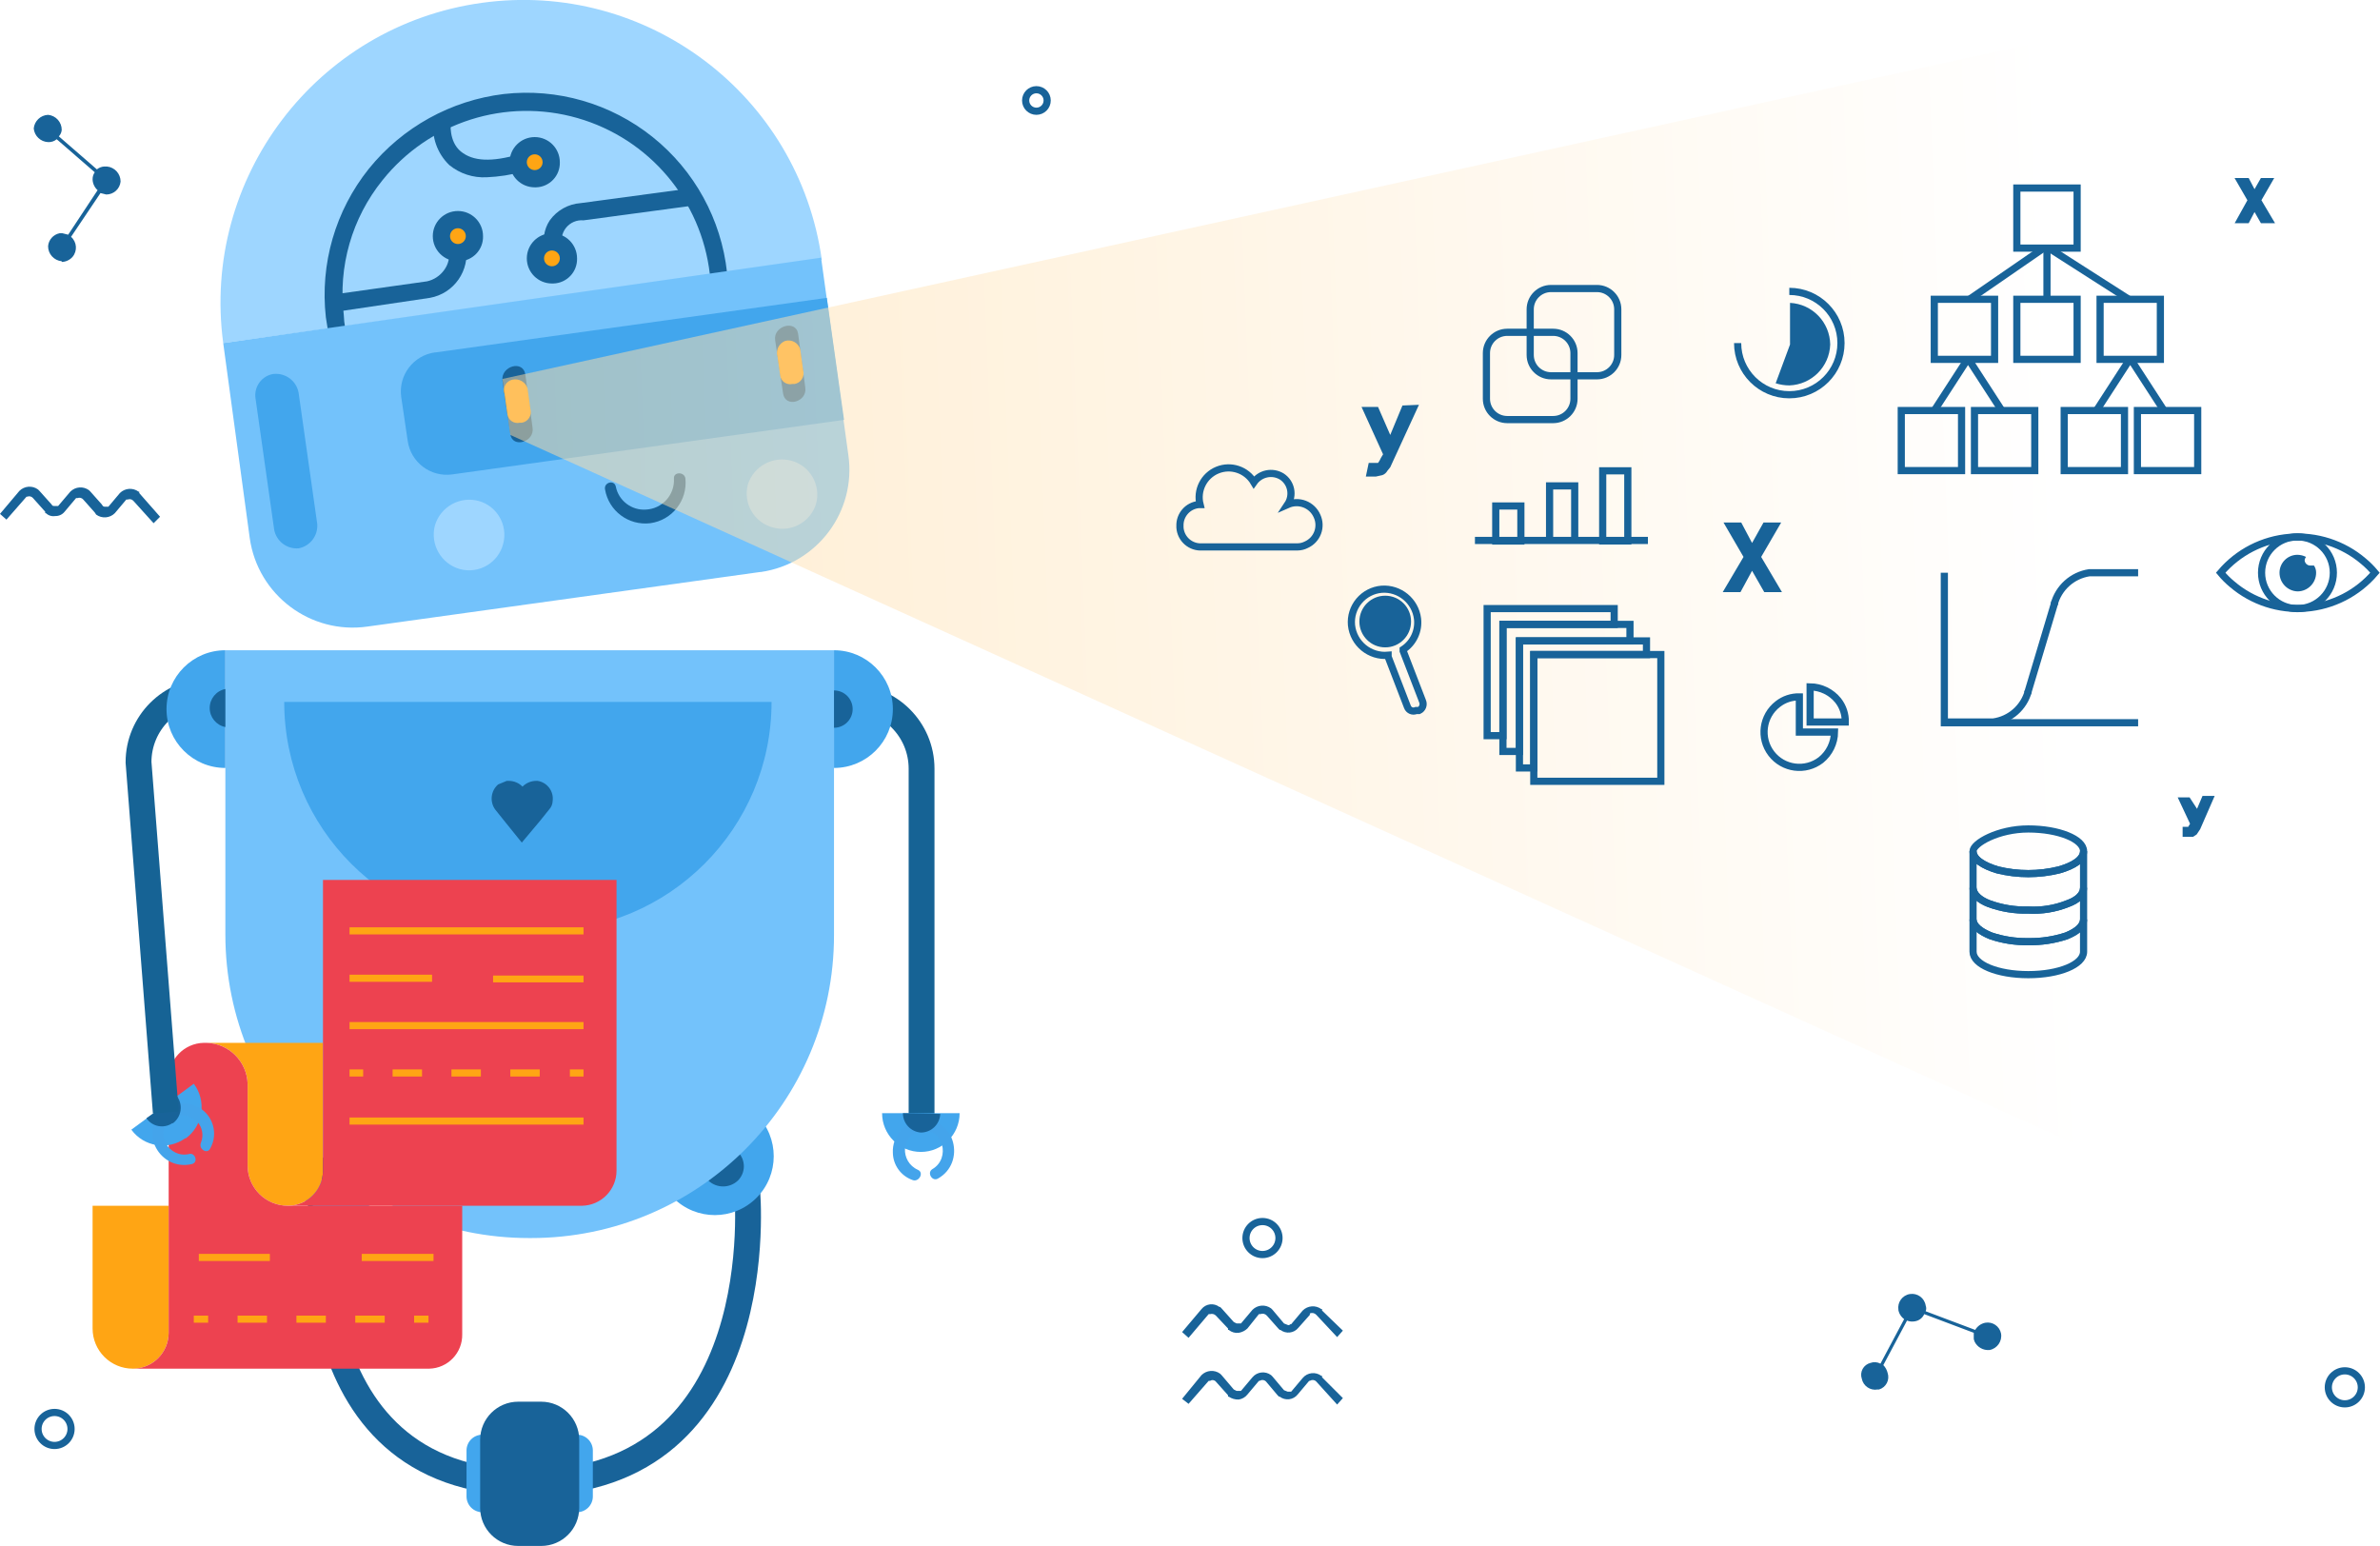
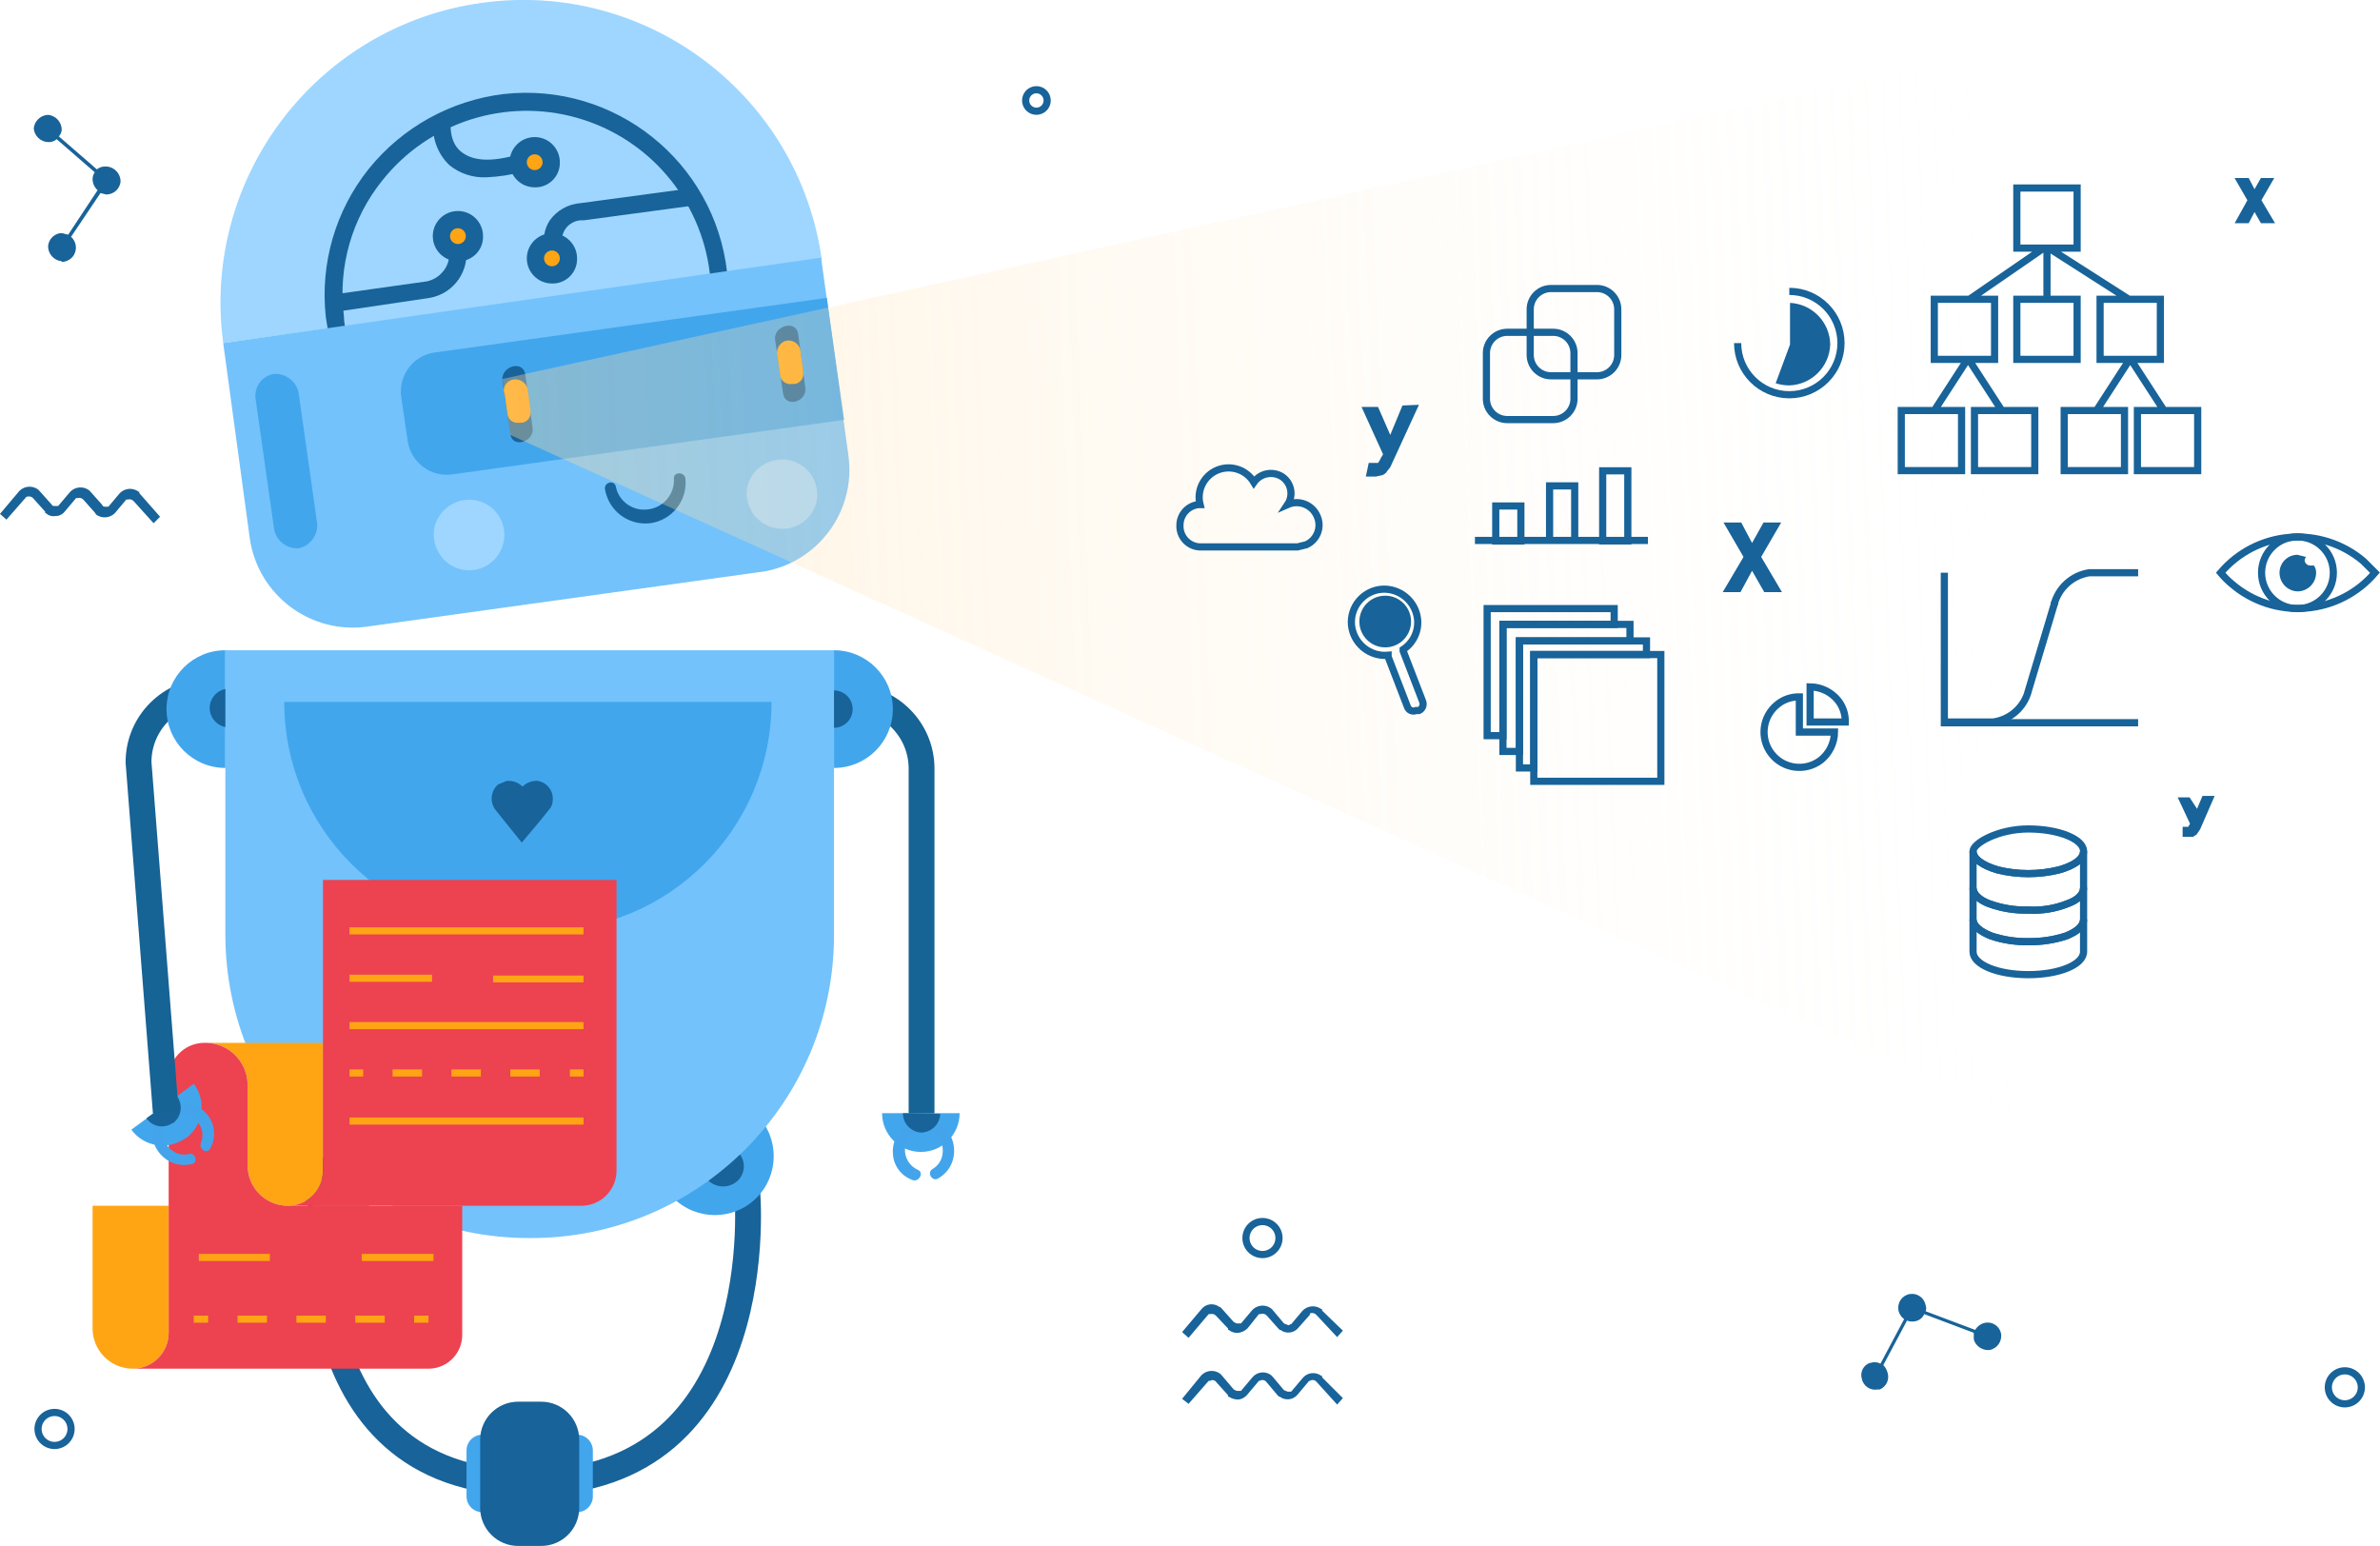
<svg xmlns="http://www.w3.org/2000/svg" id="Layer_1" data-name="Layer 1" viewBox="0 0 331.6 215.4">
  <defs>
    <style>
      .cls-10,.cls-12,.cls-14,.cls-6{fill:none}.cls-14,.cls-15{stroke:#186399}.cls-10,.cls-12,.cls-14,.cls-15,.cls-6{stroke-miterlimit:10}.cls-6{stroke-width:3.6px}.cls-2{fill:#42a6ed}.cls-15,.cls-3{fill:#186399}.cls-4{fill:#9ed6ff}.cls-5{fill:#73c2fb}.cls-6{stroke:#166395}.cls-7{fill:#ffa514}.cls-8{fill:#44a4eb}.cls-9{fill:#ed4250}.cls-10,.cls-12{stroke:#ffa514;stroke-width:.99px}.cls-12{stroke-dasharray:4.1 4.1}
    </style>
-     <linearGradient id="linear-gradient" x1="392.53" x2="97.14" y1="905.02" y2="916.93" gradientTransform="translate(-105.6 -819.4)" gradientUnits="userSpaceOnUse">
-       <stop offset="0" stop-color="#fff" />
+     <linearGradient id="linear-gradient" x1="392.53" x2="97.14" y1="-687.02" y2="-698.93" gradientTransform="matrix(1 0 0 -1 -105.6 -601.39)" gradientUnits="userSpaceOnUse">
+       <stop offset="0" stop-color="#fff" stop-opacity="0" />
      <stop offset="1" stop-color="#ffce80" />
    </linearGradient>
  </defs>
  <path fill="none" stroke="#186399" stroke-miterlimit="10" stroke-width="3.6" d="M44.9 165.7s-5.4 40.9 28.8 40.9 30.4-40.7 30.4-40.7" />
-   <path d="M175 243.5v6.4a2.2 2.2 0 0 1-2.2 2.2 2.2 2.2 0 0 1-2.2-2.2v-6.4a2.2 2.2 0 0 1 2.2-2.2 2.2 2.2 0 0 1 2.2 2.2zM188.2 243.5v6.4a2.2 2.2 0 0 1-2.2 2.2 2.2 2.2 0 0 1-2.2-2.2v-6.4a2.2 2.2 0 0 1 2.2-2.2 2.2 2.2 0 0 1 2.2 2.2z" class="cls-2" transform="translate(-105.6 -41.4)" />
+   <path d="M69.4 202.1v6.4a2.2 2.2 0 0 1-2.2 2.2 2.2 2.2 0 0 1-2.2-2.2v-6.4a2.2 2.2 0 0 1 2.2-2.2 2.2 2.2 0 0 1 2.2 2.2zM82.6 202.1v6.4a2.2 2.2 0 0 1-2.2 2.2 2.2 2.2 0 0 1-2.2-2.2v-6.4a2.2 2.2 0 0 1 2.2-2.2 2.2 2.2 0 0 1 2.2 2.2z" class="cls-2" />
  <rect width="13.8" height="20.1" x="66.9" y="195.3" class="cls-3" rx="5.3" ry="5.3" />
-   <path d="M136.7 89.2a42.2 42.2 0 0 1 36-47.4 42 42 0 0 1 47.4 35.8" class="cls-4" transform="translate(-105.6 -41.4)" />
-   <path d="M158.9 208a8.2 8.2 0 0 1-11.6-11.6" class="cls-2" transform="translate(-105.6 -41.4)" />
-   <path d="M153.9 205.3a2.8 2.8 0 0 1-4-4" class="cls-3" transform="translate(-105.6 -41.4)" />
-   <path d="M211 196.7a8.2 8.2 0 0 1-11.6 11.6" class="cls-2" transform="translate(-105.6 -41.4)" />
-   <path d="M208.4 201.9a2.8 2.8 0 0 1 0 4 3 3 0 0 1-4.1 0" class="cls-3" transform="translate(-105.6 -41.4)" />
-   <path d="M137 132h84.8v39.7a42.2 42.2 0 0 1-42.2 42.2h-.3a42.3 42.3 0 0 1-42.3-42.3z" class="cls-5" transform="translate(-105.6 -41.4)" />
-   <path d="M224.1 138.6a9.9 9.9 0 0 1 9.9 9.9v50.4" class="cls-6" transform="translate(-105.6 -41.4)" />
-   <path d="M221.8 132a8.2 8.2 0 0 1 0 16.4" class="cls-2" transform="translate(-105.6 -41.4)" />
-   <path d="M221.8 137.6a2.6 2.6 0 1 1 0 5.2M151.3 87.5l-.3-1.9a28.1 28.1 0 0 1 6-20.7 28.6 28.6 0 0 1 18.8-10.4 28.1 28.1 0 0 1 31.1 24.9v.4h-2.4v-.2a25.7 25.7 0 0 0-45.6-13.1 25.1 25.1 0 0 0-5.4 18.8 11 11 0 0 0 .2 1.8z" class="cls-3" transform="translate(-105.6 -41.4)" />
-   <path d="M173.4 66.1a7.6 7.6 0 0 1-5.2-1.7 7.4 7.4 0 0 1-2.2-6.3l2.4.4-1.2-.2 1.2.2s-.3 2.6 1.4 4 4.3 1.5 8.1.4l.6 2.4a22.6 22.6 0 0 1-5.1.8zM181.6 76.4a5 5 0 0 1 .6-4.3 5.8 5.8 0 0 1 4.3-2.4l15.6-2.1.4 2.4-15.6 2.1a2.8 2.8 0 0 0-2.9 3.7zM152.7 84.8l-.4-2.4 12.8-1.8a4 4 0 0 0 2.4-1.6 3.5 3.5 0 0 0 .6-2.8l2.4-.5a6.2 6.2 0 0 1-5 7.2z" class="cls-3" transform="translate(-105.6 -41.4)" />
+   <path d="M31.1 47.8A42.2 42.2 0 0 1 67.1.4a42 42 0 0 1 47.4 35.8" class="cls-4" />
+   <path d="M53.3 166.6A8.2 8.2 0 1 1 41.7 155" class="cls-2" />
+   <path d="M48.3 163.9a2.8 2.8 0 0 1-4-4" class="cls-3" />
+   <path d="M105.4 155.3a8.2 8.2 0 1 1-11.6 11.6" class="cls-2" />
+   <path d="M102.8 160.5a2.8 2.8 0 0 1 0 4 3 3 0 0 1-4.1 0" class="cls-3" />
+   <path d="M31.4 90.6h84.8v39.7A42.2 42.2 0 0 1 74 172.5h-.3a42.3 42.3 0 0 1-42.3-42.3z" class="cls-5" />
+   <path d="M118.5 97.2a9.9 9.9 0 0 1 9.9 9.9v50.4" class="cls-6" />
+   <path d="M116.2 90.6a8.2 8.2 0 0 1 0 16.4" class="cls-2" />
+   <path d="M116.2 96.2a2.6 2.6 0 1 1 0 5.2M45.7 46.1l-.3-1.9a28.1 28.1 0 0 1 6-20.7 28.6 28.6 0 0 1 18.8-10.4 28.2 28.2 0 0 1 31.1 24.8v.4h-2.4v-.2a25.7 25.7 0 0 0-45.6-13 25.1 25.1 0 0 0-5.4 18.8 11 11 0 0 0 .2 1.8z" class="cls-3" />
+   <path d="M67.8 24.7a7.6 7.6 0 0 1-5.2-1.7 7.4 7.4 0 0 1-2.2-6.3l2.4.4-1.2-.2 1.2.2s-.3 2.6 1.4 4 4.3 1.5 8.1.4l.6 2.4a22.6 22.6 0 0 1-5.1.8zM76 35a5.1 5.1 0 0 1 .6-4.3 5.8 5.8 0 0 1 4.3-2.4l15.6-2.1.4 2.4-15.6 2.1a2.8 2.8 0 0 0-3 2.5 2.5 2.5 0 0 0 .1 1.2zM47.1 43.4l-.4-2.4 12.8-1.8a4 4 0 0 0 2.4-1.6 3.5 3.5 0 0 0 .6-2.8l2.4-.5a6.2 6.2 0 0 1-5 7.2z" class="cls-3" />
  <circle cx="76.9" cy="36" r="2.3" class="cls-7" />
-   <path d="M182.5 80.9a3.5 3.5 0 1 1 3.5-3.5 3.4 3.4 0 0 1-3.3 3.5zm0-4.6a1.1 1.1 0 1 0 1.1 1.1 1.1 1.1 0 0 0-1.1-1.1z" class="cls-3" transform="translate(-105.6 -41.4)" />
+   <path d="M76.9 39.5a3.5 3.5 0 1 1 3.5-3.5 3.4 3.4 0 0 1-3.3 3.5h-.2zm0-4.6A1.1 1.1 0 1 0 78 36a1.1 1.1 0 0 0-1.1-1.1z" class="cls-3" />
  <circle cx="63.8" cy="32.9" r="2.3" class="cls-7" />
-   <path d="M169.4 77.8a3.5 3.5 0 1 1 3.5-3.5 3.4 3.4 0 0 1-3.3 3.5zm0-4.6a1.1 1.1 0 1 0 1.1 1.1 1.1 1.1 0 0 0-1.1-1.1z" class="cls-3" transform="translate(-105.6 -41.4)" />
+   <path d="M63.8 36.4a3.5 3.5 0 1 1 3.5-3.5 3.4 3.4 0 0 1-3.3 3.5h-.2zm0-4.6a1.1 1.1 0 1 0 1.1 1.1 1.1 1.1 0 0 0-1.1-1.1z" class="cls-3" />
  <circle cx="74.5" cy="22.6" r="2.3" class="cls-7" />
-   <path d="M180.1 67.5a3.5 3.5 0 1 1 3.5-3.5 3.4 3.4 0 0 1-3.3 3.5zm0-4.6a1.1 1.1 0 1 0 1.1 1.1 1.1 1.1 0 0 0-1.1-1.1z" class="cls-3" transform="translate(-105.6 -41.4)" />
-   <path d="M220 77.3l3.8 27.5a14.4 14.4 0 0 1-12.2 16.3h-.1l-54.7 7.6a14.5 14.5 0 0 1-16.4-12.3l-3.7-27.2z" class="cls-5" transform="translate(-105.6 -41.4)" />
-   <path d="M220.8 82.9l2.4 17-54.6 7.6a5.5 5.5 0 0 1-6.2-4.7l-.9-6.1a5.5 5.5 0 0 1 4.7-6.2h.1z" class="cls-2" transform="translate(-105.6 -41.4)" />
-   <path d="M175.6 94.4l1.1 7.5c.3 2 3.4 1.1 3.1-.9l-1-7.4c-.3-2.1-3.4-1.2-3.2.8zM213.6 88.8l1.1 7.4c.3 2.1 3.4 1.2 3.1-.8l-1-7.5c-.3-2-3.5-1.1-3.2.9z" class="cls-3" transform="translate(-105.6 -41.4)" />
-   <path d="M175.9 96.3l.4 2.8a1.4 1.4 0 0 0 1.7 1.2h.3a1.5 1.5 0 0 0 1.2-1.9l-.4-2.9a1.8 1.8 0 0 0-2.1-1.2 1.5 1.5 0 0 0-1.1 2zM213.9 90.9l.4 2.8a1.4 1.4 0 0 0 1.7 1.2h.3a1.5 1.5 0 0 0 1.2-1.9l-.4-2.9a1.7 1.7 0 0 0-2.1-1.2 1.8 1.8 0 0 0-1.1 2.1z" class="cls-7" transform="translate(-105.6 -41.4)" />
-   <path d="M145.2 139.2h67.9a31.9 31.9 0 0 1-31.9 31.9h-4.1a31.9 31.9 0 0 1-31.9-31.9z" class="cls-2" transform="translate(-105.6 -41.4)" />
-   <path d="M199.5 108.1a4.1 4.1 0 0 1-3.9 4.3 4 4 0 0 1-4.2-3.2c-.2-1-1.7-.6-1.5.4a5.7 5.7 0 0 0 6.3 4.7 5.7 5.7 0 0 0 4.9-6.2c-.1-1-1.7-1-1.6 0z" class="cls-3" transform="translate(-105.6 -41.4)" />
-   <path d="M166.2 114.6a5 5 0 0 0 3.5 6.1 4.9 4.9 0 0 0 6-3.5 4.9 4.9 0 0 0-3.4-6 5 5 0 0 0-6.1 3.4zM209.8 108.9a4.9 4.9 0 0 0 3.5 6 4.9 4.9 0 0 0 6-3.3 4.9 4.9 0 0 0-3.4-6 5 5 0 0 0-6.1 3.3z" class="cls-4" transform="translate(-105.6 -41.4)" />
-   <path d="M239.3 196.5a5.4 5.4 0 0 1-10.8 0" class="cls-2" transform="translate(-105.6 -41.4)" />
-   <path d="M236.3 205.6c3.9-2.2 2.4-8.5-2.2-8.1a4.3 4.3 0 0 0-4.1 4.5 4.1 4.1 0 0 0 2.7 3.8c.9.4 1.7-1 .8-1.4-2.5-1.1-2.5-4.9.5-5.4s4.1 3.8 1.5 5.3c-.8.5 0 1.8.8 1.3z" class="cls-8" transform="translate(-105.6 -41.4)" />
-   <path d="M231.4 196.5a2.7 2.7 0 0 0 2.5 2.7 2.7 2.7 0 0 0 2.7-2.6M180.5 150.2a2.5 2.5 0 0 1 2.1 2.8 1.8 1.8 0 0 1-.5 1.2l-1.2 1.5-2.6 3.1-2.5-3.1-1.2-1.5a2.6 2.6 0 0 1 .4-3.5l1.2-.5h.3a2.7 2.7 0 0 1 1.9.8 2.7 2.7 0 0 1 1.9-.8z" class="cls-3" transform="translate(-105.6 -41.4)" />
-   <path d="M143.8 93.5a3.2 3.2 0 0 1 3.4 2.6l2.6 18.3a3.2 3.2 0 0 1-2.6 3.4 3.2 3.2 0 0 1-3.4-2.6l-2.6-18.3a3 3 0 0 1 2.5-3.4z" class="cls-2" transform="translate(-105.6 -41.4)" />
-   <path d="M150.6 186.7v17.8a4.9 4.9 0 0 1-4.9 4.9 5.6 5.6 0 0 1-5.6-5.6v-11.4a5.9 5.9 0 0 0-5.7-5.7zM129.1 209.4v17.7a5 5 0 0 1-5 5 5.6 5.6 0 0 1-5.6-5.6v-17.1z" class="cls-7" transform="translate(-105.6 -41.4)" />
-   <path d="M191.5 164v40.5a4.9 4.9 0 0 1-4.8 4.9h-41a4.9 4.9 0 0 0 4.9-4.9V164z" class="cls-9" transform="translate(-105.6 -41.4)" />
-   <path d="M170 209.4v17.9a4.7 4.7 0 0 1-4.6 4.8h-41.3a5 5 0 0 0 5-5v-35.3a5 5 0 0 1 4.9-5.1h.4a5.9 5.9 0 0 1 5.7 5.7v11.4a5.6 5.6 0 0 0 5.6 5.6H170z" class="cls-9" transform="translate(-105.6 -41.4)" />
-   <path d="M132.6 192.4a5.4 5.4 0 0 1-1.1 7.6h-.1a5.4 5.4 0 0 1-7.5-1.2" class="cls-2" transform="translate(-105.6 -41.4)" />
-   <path d="M134.9 201.4a4.2 4.2 0 0 0-1.6-5.7h-.1a4.2 4.2 0 0 0-4.8.4c-3.6 3-.5 8.5 3.9 7.5 1-.2.5-1.7-.4-1.4-2.7.6-4.8-2.8-2.7-4.7a2.7 2.7 0 0 1 3.8.2h.1a2.8 2.8 0 0 1 .5 2.9c-.4.9.9 1.7 1.3.8z" class="cls-8" transform="translate(-105.6 -41.4)" />
-   <path d="M126 197.2a2.6 2.6 0 0 0 3.6.7h.1a2.7 2.7 0 0 0 .6-3.7" class="cls-3" transform="translate(-105.6 -41.4)" />
-   <path d="M128.7 196.4l-3.8-48.8a9.9 9.9 0 0 1 9.9-9.9" class="cls-6" transform="translate(-105.6 -41.4)" />
-   <path d="M137 148.4a8.2 8.2 0 1 1 0-16.4" class="cls-2" transform="translate(-105.6 -41.4)" />
-   <path d="M137 137.4a2.7 2.7 0 0 0 0 5.3" class="cls-3" transform="translate(-105.6 -41.4)" />
+   <path d="M74.5 26.1a3.5 3.5 0 1 1 3.5-3.5 3.4 3.4 0 0 1-3.3 3.5h-.2zm0-4.6a1.1 1.1 0 1 0 1.1 1.1 1.1 1.1 0 0 0-1.1-1.1z" class="cls-3" />
+   <path d="M114.4 35.9l3.8 27.5A14.4 14.4 0 0 1 106 79.7h-.1l-54.7 7.6A14.5 14.5 0 0 1 34.8 75l-3.7-27.2z" class="cls-5" />
+   <path d="M115.2 41.5l2.4 17L63 66.1a5.5 5.5 0 0 1-6.2-4.7l-.9-6.1a5.5 5.5 0 0 1 4.7-6.2h.1z" class="cls-2" />
+   <path d="M70 53l1.1 7.5c.3 2 3.4 1.1 3.1-.9l-1-7.4c-.3-2.1-3.4-1.2-3.2.8zM108 47.4l1.1 7.4c.3 2.1 3.4 1.2 3.1-.8l-1-7.5c-.3-2-3.5-1.1-3.2.9z" class="cls-3" />
+   <path d="M70.3 54.9l.4 2.8a1.4 1.4 0 0 0 1.6 1.2h.4a1.4 1.4 0 0 0 1.2-1.7V57l-.4-2.9a1.8 1.8 0 0 0-2.1-1.2 1.6 1.6 0 0 0-1.2 1.8.3.3 0 0 1 .1.2zM108.3 49.5l.4 2.8a1.4 1.4 0 0 0 1.6 1.2h.4a1.4 1.4 0 0 0 1.2-1.7v-.2l-.4-2.9a1.7 1.7 0 0 0-2.1-1.2 1.8 1.8 0 0 0-1.1 2.1z" class="cls-7" />
+   <path d="M39.6 97.8h67.9a31.9 31.9 0 0 1-31.9 31.9h-4.1a31.9 31.9 0 0 1-31.9-31.9z" class="cls-2" />
+   <path d="M93.9 66.7A4.1 4.1 0 0 1 90 71a4 4 0 0 1-4.2-3.2c-.2-1-1.7-.6-1.5.4a5.7 5.7 0 0 0 6.3 4.7 5.7 5.7 0 0 0 4.9-6.2c-.1-1-1.7-1-1.6 0z" class="cls-3" />
+   <path d="M60.6 73.2a5 5 0 0 0 3.5 6.1 4.9 4.9 0 0 0 6-3.5 4.9 4.9 0 0 0-3.4-6 5 5 0 0 0-6.1 3.4zM104.2 67.5a4.9 4.9 0 0 0 3.5 6 4.9 4.9 0 0 0 6-3.3 4.9 4.9 0 0 0-3.4-6 5 5 0 0 0-6.1 3.3z" class="cls-4" />
+   <path d="M133.7 155.1a5.4 5.4 0 1 1-10.8 0" class="cls-2" />
+   <path d="M130.7 164.2c3.9-2.2 2.4-8.5-2.2-8.1a4.3 4.3 0 0 0-4.1 4.5 4.1 4.1 0 0 0 2.7 3.8c.9.4 1.7-1 .8-1.4-2.5-1.1-2.5-4.9.5-5.4s4.1 3.8 1.5 5.3c-.8.5 0 1.8.8 1.3z" class="cls-8" />
+   <path d="M125.8 155.1a2.7 2.7 0 0 0 2.5 2.7 2.7 2.7 0 0 0 2.7-2.6M74.9 108.8a2.5 2.5 0 0 1 2.1 2.8 1.8 1.8 0 0 1-.5 1.2l-1.2 1.5-2.6 3.1-2.5-3.1-1.2-1.5a2.6 2.6 0 0 1 .4-3.5l1.2-.5h.3a2.7 2.7 0 0 1 1.9.8 2.7 2.7 0 0 1 1.9-.8z" class="cls-3" />
+   <path d="M38.2 52.1a3.3 3.3 0 0 1 3.4 2.6L44.2 73a3.3 3.3 0 0 1-2.6 3.4 3.3 3.3 0 0 1-3.4-2.6l-2.6-18.3a3.1 3.1 0 0 1 2.5-3.4z" class="cls-2" />
+   <path d="M45 145.3v17.8a4.9 4.9 0 0 1-4.9 4.9 5.6 5.6 0 0 1-5.6-5.6V151a5.9 5.9 0 0 0-5.7-5.7zM23.5 168v17.7a5 5 0 0 1-5 5 5.6 5.6 0 0 1-5.6-5.6V168z" class="cls-7" />
+   <path d="M85.9 122.6v40.5a4.9 4.9 0 0 1-4.8 4.9h-41a4.9 4.9 0 0 0 4.9-4.9v-40.5z" class="cls-9" />
+   <path d="M64.4 168v17.9a4.7 4.7 0 0 1-4.6 4.8H18.5a5 5 0 0 0 5-5v-35.3a5 5 0 0 1 4.9-5.1h.4a5.9 5.9 0 0 1 5.7 5.7v11.4a5.6 5.6 0 0 0 5.6 5.6h24.3z" class="cls-9" />
+   <path d="M27 151a5.4 5.4 0 0 1-1.1 7.6h-.1a5.4 5.4 0 0 1-7.5-1.2" class="cls-2" />
+   <path d="M29.3 160a4.2 4.2 0 0 0-1.6-5.7h-.1a4.2 4.2 0 0 0-4.8.4c-3.6 3-.5 8.5 3.9 7.5 1-.2.5-1.7-.4-1.4-2.7.6-4.8-2.8-2.7-4.7a2.7 2.7 0 0 1 3.8.2h.1a2.8 2.8 0 0 1 .5 2.9c-.4.9.9 1.7 1.3.8z" class="cls-8" />
+   <path d="M20.4 155.8a2.6 2.6 0 0 0 3.6.7h.1a2.7 2.7 0 0 0 .6-3.7" class="cls-3" />
+   <path d="M23.1 155l-3.8-48.8a9.9 9.9 0 0 1 9.9-9.9" class="cls-6" />
+   <path d="M31.4 107a8.2 8.2 0 1 1 0-16.4" class="cls-2" />
+   <path d="M31.4 96a2.7 2.7 0 0 0 0 5.3" class="cls-3" />
  <path d="M48.7 129.7h32.6" class="cls-10" />
  <path fill="none" stroke="#ffa514" stroke-miterlimit="10" stroke-width=".95" d="M68.7 136.4h12.6" />
  <path d="M48.7 136.3h11.5M48.7 142.9h32.6M48.7 149.5h1.9" class="cls-10" />
  <path d="M54.7 149.5h22.6" class="cls-12" />
  <path d="M79.4 149.5h1.9M27.7 175.2h9.9M50.4 175.2h10M27 183.8h2" class="cls-10" />
  <path d="M33.1 183.8h22.6" class="cls-12" />
  <path d="M57.7 183.8h2M48.7 156.2h32.6" class="cls-10" />
  <path fill="url(#linear-gradient)" d="M310.9 0L70 52.8l1.1 7.8 239.8 108.7V0z" opacity=".5" style="isolation:isolate" />
-   <path d="M395.9 160c0 1.1-1.3 2-3.4 2.6a17.9 17.9 0 0 1-8.6 0c-2-.6-3.4-1.5-3.4-2.6s3.5-3.1 7.7-3.1 7.7 1.4 7.7 3.1z" class="cls-14" transform="translate(-105.6 -41.4)" />
-   <path d="M395.9 160v5.1c0 .9-.8 1.7-2.2 2.2a12.8 12.8 0 0 1-5.5.9 14.8 14.8 0 0 1-5.5-.9c-1.3-.5-2.2-1.3-2.2-2.2V160c0 1.1 1.4 2 3.4 2.6a17.9 17.9 0 0 0 8.6 0c2.1-.6 3.4-1.5 3.4-2.6z" class="cls-14" transform="translate(-105.6 -41.4)" />
-   <path d="M395.9 165.1v4.4c0 .9-.9 1.7-2.4 2.3a15.9 15.9 0 0 1-5.3.8 15.3 15.3 0 0 1-5.2-.8c-1.5-.6-2.5-1.4-2.5-2.3v-4.4c0 .9.9 1.7 2.2 2.2a14.8 14.8 0 0 0 5.5.9 12.8 12.8 0 0 0 5.5-.9c1.4-.5 2.2-1.3 2.2-2.2z" class="cls-14" transform="translate(-105.6 -41.4)" />
-   <path d="M395.9 169.5v4.5c0 1.8-3.4 3.2-7.7 3.2s-7.7-1.4-7.7-3.2v-4.5c0 .9 1 1.7 2.5 2.3a15.3 15.3 0 0 0 5.2.8 15.9 15.9 0 0 0 5.3-.8c1.5-.6 2.4-1.4 2.4-2.3z" class="cls-14" transform="translate(-105.6 -41.4)" />
-   <path d="M297.9 100.7h-27V79.8" class="cls-14" />
-   <path d="M391.8 125.6a6 6 0 0 1 4.9-4.4h6.8M388.2 137.7a5.9 5.9 0 0 1-4.9 4.3h-6.8" class="cls-14" transform="translate(-105.6 -41.4)" />
-   <path d="M286.3 83.9l-3.8 12.7M224.9 84.8V87h-15.5v15.5h-2.2V84.8h17.7z" class="cls-14" />
+   <path d="M290.3 118.6c0 1.1-1.3 2-3.4 2.6a17.9 17.9 0 0 1-8.6 0c-2-.6-3.4-1.5-3.4-2.6s3.5-3.1 7.7-3.1 7.7 1.4 7.7 3.1z" class="cls-14" />
+   <path d="M290.3 118.6v5.1c0 .9-.8 1.7-2.2 2.2a12.8 12.8 0 0 1-5.5.9 14.8 14.8 0 0 1-5.5-.9c-1.3-.5-2.2-1.3-2.2-2.2v-5.1c0 1.1 1.4 2 3.4 2.6a17.9 17.9 0 0 0 8.6 0c2.1-.6 3.4-1.5 3.4-2.6z" class="cls-14" />
+   <path d="M290.3 123.7v4.4c0 .9-.9 1.7-2.4 2.3a15.9 15.9 0 0 1-5.3.8 15.3 15.3 0 0 1-5.2-.8c-1.5-.6-2.5-1.4-2.5-2.3v-4.4c0 .9.9 1.7 2.2 2.2a14.8 14.8 0 0 0 5.5.9 12.8 12.8 0 0 0 5.5-.9c1.4-.5 2.2-1.3 2.2-2.2z" class="cls-14" />
+   <path d="M290.3 128.1v4.5c0 1.8-3.4 3.2-7.7 3.2s-7.7-1.4-7.7-3.2v-4.5c0 .9 1 1.7 2.5 2.3a15.3 15.3 0 0 0 5.2.8 15.9 15.9 0 0 0 5.3-.8c1.5-.6 2.4-1.4 2.4-2.3zM297.9 100.7h-27V79.8M286.2 84.2a6 6 0 0 1 4.9-4.4h6.8" class="cls-14" />
+   <path d="M282.6 96.3a5.9 5.9 0 0 1-4.9 4.3h-6.8M286.3 83.9l-3.8 12.7M224.9 84.8V87h-15.5v15.5h-2.2V84.8h17.7z" class="cls-14" />
  <path d="M227.1 87v2.3h-15.4v15.4h-2.3V87h17.7z" class="cls-14" />
  <path d="M229.4 89.3v1.9h-15.7V107h-2V89.3h17.7z" class="cls-14" />
  <path d="M213.7 91.2h17.7v17.66h-17.7zM223.3 65.6h3.5v9.77h-3.5zM215.9 67.7h3.5v7.6h-3.5zM208.4 70.5h3.5v4.88h-3.5zM205.5 75.3h24.1" class="cls-14" />
  <rect width="12.2" height="12.16" x="213.2" y="40.2" class="cls-14" rx="2.9" ry="2.9" />
  <rect width="12.2" height="12.16" x="207.1" y="46.3" class="cls-14" rx="2.9" ry="2.9" />
-   <path d="M281 26.2h8.4v8.37H281zM269.5 41.7h8.4v8.37h-8.4zM281 41.7h8.4v8.37H281zM292.6 41.7h8.4v8.37h-8.4zM275.1 57.2h8.4v8.37h-8.4zM264.9 57.2h8.4v8.37h-8.4zM297.8 57.2h8.4v8.37h-8.4zM287.6 57.2h8.4v8.37h-8.4zM285.2 34.6v7.1" class="cls-14" />
-   <path d="M402.2 83.1L391.1 76" class="cls-14" transform="translate(-105.6 -41.4)" />
-   <path d="M274.4 41.7l10.3-7.1M269.5 57.2l4.6-7.1M274.3 50.1l4.6 7.1M292.1 57.2l4.6-7.1M296.9 50.1l4.6 7.1" class="cls-14" />
-   <path d="M349.7 118.1l1.9-3.4h1.3l-2.5 4.3 2.6 4.4h-1.3l-2-3.5-1.9 3.5h-1.3l2.6-4.4-2.5-4.3h1.3zM419.7 68.8l1.2-2.1h.7l-1.5 2.6 1.6 2.7h-.8l-1.2-2.1-1.1 2.1h-.8l1.5-2.7-1.5-2.6h.8z" class="cls-15" transform="translate(-105.6 -41.4)" />
-   <path d="M303.3 97.8l-4 8.7-.4.5a1.3 1.3 0 0 1-.7.6l-.9.2h-1.4l.4-1.9h1.3l.2-.3.2-.4.3-.5-3-6.6h2.3l1.7 3.9 1.7-4.1z" class="cls-3" transform="translate(-105.6 -41.4)" />
-   <path d="M411.7 155v.4l1.1-2.6h.6l-1.7 3.9-.2.3-.2.3-.3.2h-.8v-.4h.5l.2-.2h.1v-.2l.3-.5-1.5-3.2h.6z" class="cls-15" transform="translate(-105.6 -41.4)" />
-   <path d="M356.3 143.4v-4.9a4.7 4.7 0 0 0-3 1 4.9 4.9 0 0 0 6 7.8 5.1 5.1 0 0 0 1.9-3.9z" class="cls-14" transform="translate(-105.6 -41.4)" />
-   <path d="M362.7 142a4.7 4.7 0 0 0-1-3 5.1 5.1 0 0 0-3.9-1.9v4.9zM347.7 89.2a7.2 7.2 0 1 0 7.2-7.2" class="cls-14" transform="translate(-105.6 -41.4)" />
-   <path d="M360.6 89.4a5.9 5.9 0 0 1-5.7 5.7 6.3 6.3 0 0 1-1.9-.3l2-5.4v-5.8a5.9 5.9 0 0 1 5.6 5.8z" class="cls-3" transform="translate(-105.6 -41.4)" />
-   <path d="M303.2 140.4h-.3a.9.9 0 0 1-1.2-.5l-2.7-7v-.2a4.7 4.7 0 0 1-5.1-4.2 4.6 4.6 0 0 1 4.2-5 4.7 4.7 0 0 1 5 4.1 4.5 4.5 0 0 1-2 4.3v.2l2.7 7a1 1 0 0 1-.5 1.3z" class="cls-14" transform="translate(-105.6 -41.4)" />
+   <path d="M281 26.2h8.4v8.37H281zM269.5 41.7h8.4v8.37h-8.4zM281 41.7h8.4v8.37H281zM292.6 41.7h8.4v8.37h-8.4zM275.1 57.2h8.4v8.37h-8.4zM264.9 57.2h8.4v8.37h-8.4zM297.8 57.2h8.4v8.37h-8.4zM287.6 57.2h8.4v8.37h-8.4zM285.2 34.6v7.1M296.6 41.7l-11.1-7.1M274.4 41.7l10.3-7.1M269.5 57.2l4.6-7.1M274.3 50.1l4.6 7.1M292.1 57.2l4.6-7.1M296.9 50.1l4.6 7.1" class="cls-14" />
+   <path d="M244.1 76.7l1.9-3.4h1.3l-2.5 4.3 2.6 4.4h-1.3l-2-3.5-1.9 3.5h-1.3l2.6-4.4-2.5-4.3h1.3zM314.1 27.4l1.2-2.1h.7l-1.5 2.6 1.6 2.7h-.8l-1.2-2.1-1.1 2.1h-.8l1.5-2.7-1.5-2.6h.8z" class="cls-15" />
+   <path d="M197.7 56.4l-4 8.7-.4.5a1.3 1.3 0 0 1-.7.6l-.9.2h-1.4l.4-1.9h1.3l.2-.3.2-.4.3-.5-3-6.6h2.3l1.7 3.9 1.7-4.1z" class="cls-3" />
+   <path d="M306.1 113.6v.4l1.1-2.6h.6l-1.7 3.9-.2.3-.2.3-.3.2h-.8v-.4h.5l.2-.2h.1v-.2l.3-.5-1.5-3.2h.6z" class="cls-15" />
+   <path d="M250.7 102v-4.9a4.7 4.7 0 0 0-3 1 4.9 4.9 0 0 0 6 7.8 5.1 5.1 0 0 0 1.9-3.9z" class="cls-14" />
+   <path d="M257.1 100.6a4.7 4.7 0 0 0-1-3 5.1 5.1 0 0 0-3.9-1.9v4.9zM242.1 47.8a7.2 7.2 0 1 0 7.2-7.2" class="cls-14" />
+   <path d="M255 48a5.9 5.9 0 0 1-5.7 5.7 6.3 6.3 0 0 1-1.9-.3l2-5.4v-5.8A5.9 5.9 0 0 1 255 48z" class="cls-3" />
+   <path d="M197.6 99h-.3a.9.9 0 0 1-1.2-.5l-2.7-7v-.2a4.7 4.7 0 0 1-5.1-4.2 4.6 4.6 0 0 1 4.2-5 4.7 4.7 0 0 1 5 4.1 4.5 4.5 0 0 1-2 4.3v.2l2.7 7a1 1 0 0 1-.5 1.3z" class="cls-14" />
  <circle cx="193" cy="86.6" r="3.6" class="cls-3" />
-   <path d="M287.6 117.3a2.7 2.7 0 0 1-1.2.3h-13.3a2.9 2.9 0 0 1-3.1-2.7v-.2a2.9 2.9 0 0 1 2.6-3h.2a4.1 4.1 0 0 1 7.5-3.1 2.9 2.9 0 0 1 3.9-.8 2.8 2.8 0 0 1 .8 3.9 3.1 3.1 0 0 1 4.1 1.6 3 3 0 0 1-1.5 4z" class="cls-14" transform="translate(-105.6 -41.4)" />
-   <path d="M428.3 121.2a2.6 2.6 0 0 1-2.6 2.6 2.6 2.6 0 0 1-2.5-2.6 2.5 2.5 0 0 1 2.5-2.5 2.7 2.7 0 0 1 1.2.3.8.8 0 0 0-.2.5.8.8 0 0 0 .8.7h.5a1.7 1.7 0 0 1 .3 1z" class="cls-3" transform="translate(-105.6 -41.4)" />
-   <path d="M436.5 121.2a14.1 14.1 0 0 1-19.9 1.6 12.1 12.1 0 0 1-1.6-1.6 14.1 14.1 0 0 1 19.9-1.6 12.1 12.1 0 0 1 1.6 1.6z" class="cls-14" transform="translate(-105.6 -41.4)" />
+   <path d="M182 75.9l-1.2.3h-13.3a2.9 2.9 0 0 1-3.1-2.7v-.2a2.9 2.9 0 0 1 2.6-3h.2a4.1 4.1 0 0 1 7.5-3.1 2.9 2.9 0 0 1 3.9-.8 2.8 2.8 0 0 1 .8 3.9 3.1 3.1 0 0 1 4.1 1.6 3 3 0 0 1-1.5 4z" class="cls-14" />
+   <path d="M322.7 79.8a2.6 2.6 0 0 1-2.6 2.6 2.6 2.6 0 0 1-2.5-2.6 2.5 2.5 0 0 1 2.5-2.5l1.2.3a.8.8 0 0 0-.2.5.8.8 0 0 0 .8.7h.5a1.7 1.7 0 0 1 .3 1z" class="cls-3" />
+   <path d="M330.9 79.8a14.1 14.1 0 0 1-19.9 1.6 12.1 12.1 0 0 1-1.6-1.6 14.1 14.1 0 0 1 19.9-1.6z" class="cls-14" />
  <circle cx="320.1" cy="79.8" r="5" class="cls-14" />
  <circle cx="144.4" cy="14" r="1.5" class="cls-14" />
  <circle cx="175.9" cy="172.5" r="2.3" class="cls-14" />
  <circle cx="326.7" cy="193.3" r="2.3" class="cls-14" />
  <circle cx="7.6" cy="199.1" r="2.3" class="cls-14" />
-   <path d="M292.7 226.8l-.8.9-2.9-3.1a.8.8 0 0 0-.9-.2v.2l-1.6 1.8a1.8 1.8 0 0 1-2.5.3h-.1l-.2-.2-1.6-1.8a.8.8 0 0 0-.9-.2h-.2l-1.6 2a2.3 2.3 0 0 1-1.2.6 1.8 1.8 0 0 1-1.4-.4h-.1v-.2l-1.7-1.8a.8.8 0 0 0-.8-.2h-.2l-2.8 3.3-.9-.8 2.7-3.2a1.8 1.8 0 0 1 2.5-.3h.1l.2.2 1.7 1.9.4.2h.6l1.6-1.9a2 2 0 0 1 2.6-.2l.2.2 1.6 1.9.5.2c.1.1.3 0 .4-.1h.1l1.6-1.9a2 2 0 0 1 2.6-.2h.1v.2zM292.7 236.2l-.8.9-2.9-3.2a.7.7 0 0 0-.9-.1h-.1l-1.6 1.9a1.8 1.8 0 0 1-2.5.3h-.1l-.2-.2-1.6-1.9a.7.7 0 0 0-.9-.1h-.1l-1.6 1.9a1.9 1.9 0 0 1-1.2.7 2.3 2.3 0 0 1-1.4-.4h-.1v-.2l-1.7-1.9a.6.6 0 0 0-.8-.1h-.2l-2.8 3.2-.9-.7 2.7-3.3a2 2 0 0 1 2.6-.2l.2.2 1.7 2 .4.2h.6l1.6-1.9a1.9 1.9 0 0 1 2.6-.3l.2.2 1.6 1.9.5.2h.5l1.6-1.9a1.9 1.9 0 0 1 2.6-.3h.1v.2zM127.9 113.4l-.9.9-2.8-3.1a.7.7 0 0 0-.8-.2h-.2l-1.6 1.9a2 2 0 0 1-2.6.2l-.2-.3-1.6-1.8a.7.7 0 0 0-.8-.2h-.2l-1.6 1.9a1.6 1.6 0 0 1-1.3.6 1.5 1.5 0 0 1-1.3-.4h-.1v-.2l-1.7-1.9a.7.7 0 0 0-.8-.2h-.1l-2.8 3.2-.9-.8 2.7-3.2a2 2 0 0 1 2.6-.2l.2.2 1.7 1.9c.1.2.2.2.4.2h.5l1.7-2a2 2 0 0 1 2.6-.2l.2.2 1.6 1.8c.1.2.2.3.4.3h.5l1.6-1.9a2 2 0 0 1 2.6-.2h.1v.2zM114.2 77.8a2.1 2.1 0 0 1-1.9-2.1 2 2 0 0 1 1.6-1.8h.4l.8.2 4.1-6.2a2.1 2.1 0 0 1-.7-1.5 1.7 1.7 0 0 1 .3-1l-5.3-4.6a1.7 1.7 0 0 1-1.2.4 2.1 2.1 0 0 1-2-1.9 2.1 2.1 0 0 1 2-1.9 2.1 2.1 0 0 1 1.9 2.1 1.5 1.5 0 0 1-.4.9l5.3 4.6a1.8 1.8 0 0 1 1-.4h.4a2.1 2.1 0 0 1 1.9 2.1 2 2 0 0 1-2 1.8l-.8-.2-4.1 6.1a2 2 0 0 1 .2 2.8 2.1 2.1 0 0 1-1.5.7zM384.4 227.2a2 2 0 0 1-1.6 2.3 2.1 2.1 0 0 1-2.1-1.2c0-.1-.1-.2-.1-.4v-.8l-6.9-2.6a1.7 1.7 0 0 1-1.3 1 2 2 0 0 1-1.1-.1l-3.3 6.2a2.4 2.4 0 0 1 .6 1.1 1.8 1.8 0 0 1-1.2 2.3h-.2a1.9 1.9 0 0 1-2.2-1.5 1.7 1.7 0 0 1 1.2-2.2 1.7 1.7 0 0 1 1.4.1l3.3-6.2a2.2 2.2 0 0 1-.7-.9c0-.1-.1-.2-.1-.4a1.9 1.9 0 1 1 3.8-.6 1.1 1.1 0 0 1 0 .8l6.9 2.6a2.1 2.1 0 0 1 1.4-1 1.9 1.9 0 0 1 2.2 1.5z" class="cls-3" transform="translate(-105.6 -41.4)" />
+   <path d="M187.1 185.4l-.8.9-2.9-3.1a.8.8 0 0 0-.9-.2v.2l-1.6 1.8a1.8 1.8 0 0 1-2.5.3h-.1l-.2-.2-1.6-1.8a.8.8 0 0 0-.9-.2h-.2l-1.6 2a2.3 2.3 0 0 1-1.2.6 1.8 1.8 0 0 1-1.4-.4h-.1v-.2l-1.7-1.8a.8.8 0 0 0-.8-.2h-.2l-2.8 3.3-.9-.8 2.7-3.2a1.8 1.8 0 0 1 2.5-.3h.1l.2.2 1.7 1.9.4.2h.6l1.6-1.9a2 2 0 0 1 2.6-.2l.2.2 1.6 1.9.5.2c.1.1.3 0 .4-.1h.1l1.6-1.9a2 2 0 0 1 2.6-.2h.1v.2zM187.1 194.8l-.8.9-2.9-3.2a.7.7 0 0 0-.9-.1h-.1l-1.6 1.9a1.8 1.8 0 0 1-2.5.3h-.1l-.2-.2-1.6-1.9a.7.7 0 0 0-.9-.1h-.1l-1.6 1.9a1.9 1.9 0 0 1-1.2.7 2.3 2.3 0 0 1-1.4-.4h-.1v-.2l-1.7-1.9a.6.6 0 0 0-.8-.1h-.2l-2.8 3.2-.9-.7 2.7-3.3a2 2 0 0 1 2.6-.2l.2.2 1.7 2 .4.2h.6l1.6-1.9a1.9 1.9 0 0 1 2.6-.3l.2.2 1.6 1.9.5.2h.5l1.6-1.9a1.9 1.9 0 0 1 2.6-.3h.1v.2zM22.3 72l-.9.9-2.8-3.1a.8.8 0 0 0-.8-.2h-.2L16 71.5a2 2 0 0 1-2.6.2l-.2-.3-1.6-1.8a.8.8 0 0 0-.8-.2h-.2L9 71.3a1.6 1.6 0 0 1-1.3.6 1.5 1.5 0 0 1-1.3-.4h-.1v-.2l-1.7-1.9a.8.8 0 0 0-.8-.2h-.1L.9 72.4l-.9-.8 2.7-3.2a2 2 0 0 1 2.6-.2l.2.2 1.7 1.9c.1.2.2.2.4.2h.5l1.7-2a2 2 0 0 1 2.6-.2l.2.2 1.6 1.8c.1.2.2.3.4.3h.5l1.6-1.9a2 2 0 0 1 2.6-.2h.1v.2zM8.6 36.4a2.1 2.1 0 0 1-1.9-2.1 2 2 0 0 1 1.6-1.8h.4l.8.2 4.1-6.2a2.1 2.1 0 0 1-.7-1.5 1.7 1.7 0 0 1 .3-1l-5.3-4.6a1.7 1.7 0 0 1-1.2.4 2.1 2.1 0 0 1-2-1.9 2.1 2.1 0 0 1 2-1.9 2.1 2.1 0 0 1 1.9 2.1 1.5 1.5 0 0 1-.4.9l5.3 4.6a1.8 1.8 0 0 1 1-.4h.4a2.1 2.1 0 0 1 1.9 2.1 2 2 0 0 1-2 1.8l-.8-.2L9.9 33a2 2 0 0 1 .2 2.8 2.1 2.1 0 0 1-1.5.7zM278.8 185.8a2 2 0 0 1-1.6 2.3 2.1 2.1 0 0 1-2.1-1.2c0-.1-.1-.2-.1-.4v-.8l-6.9-2.6a1.7 1.7 0 0 1-1.3 1 2 2 0 0 1-1.1-.1l-3.3 6.2a2.4 2.4 0 0 1 .6 1.1 1.9 1.9 0 0 1-1.1 2.3h-.3a1.9 1.9 0 0 1-2.2-1.5 1.8 1.8 0 0 1 1.1-2.2h.1a1.7 1.7 0 0 1 1.4.1l3.3-6.2a2.2 2.2 0 0 1-.7-.9c0-.1-.1-.2-.1-.4a1.9 1.9 0 1 1 3.8-.6 1.1 1.1 0 0 1 0 .8l6.9 2.6a2.1 2.1 0 0 1 1.4-1 1.9 1.9 0 0 1 2.2 1.5z" class="cls-3" />
</svg>
